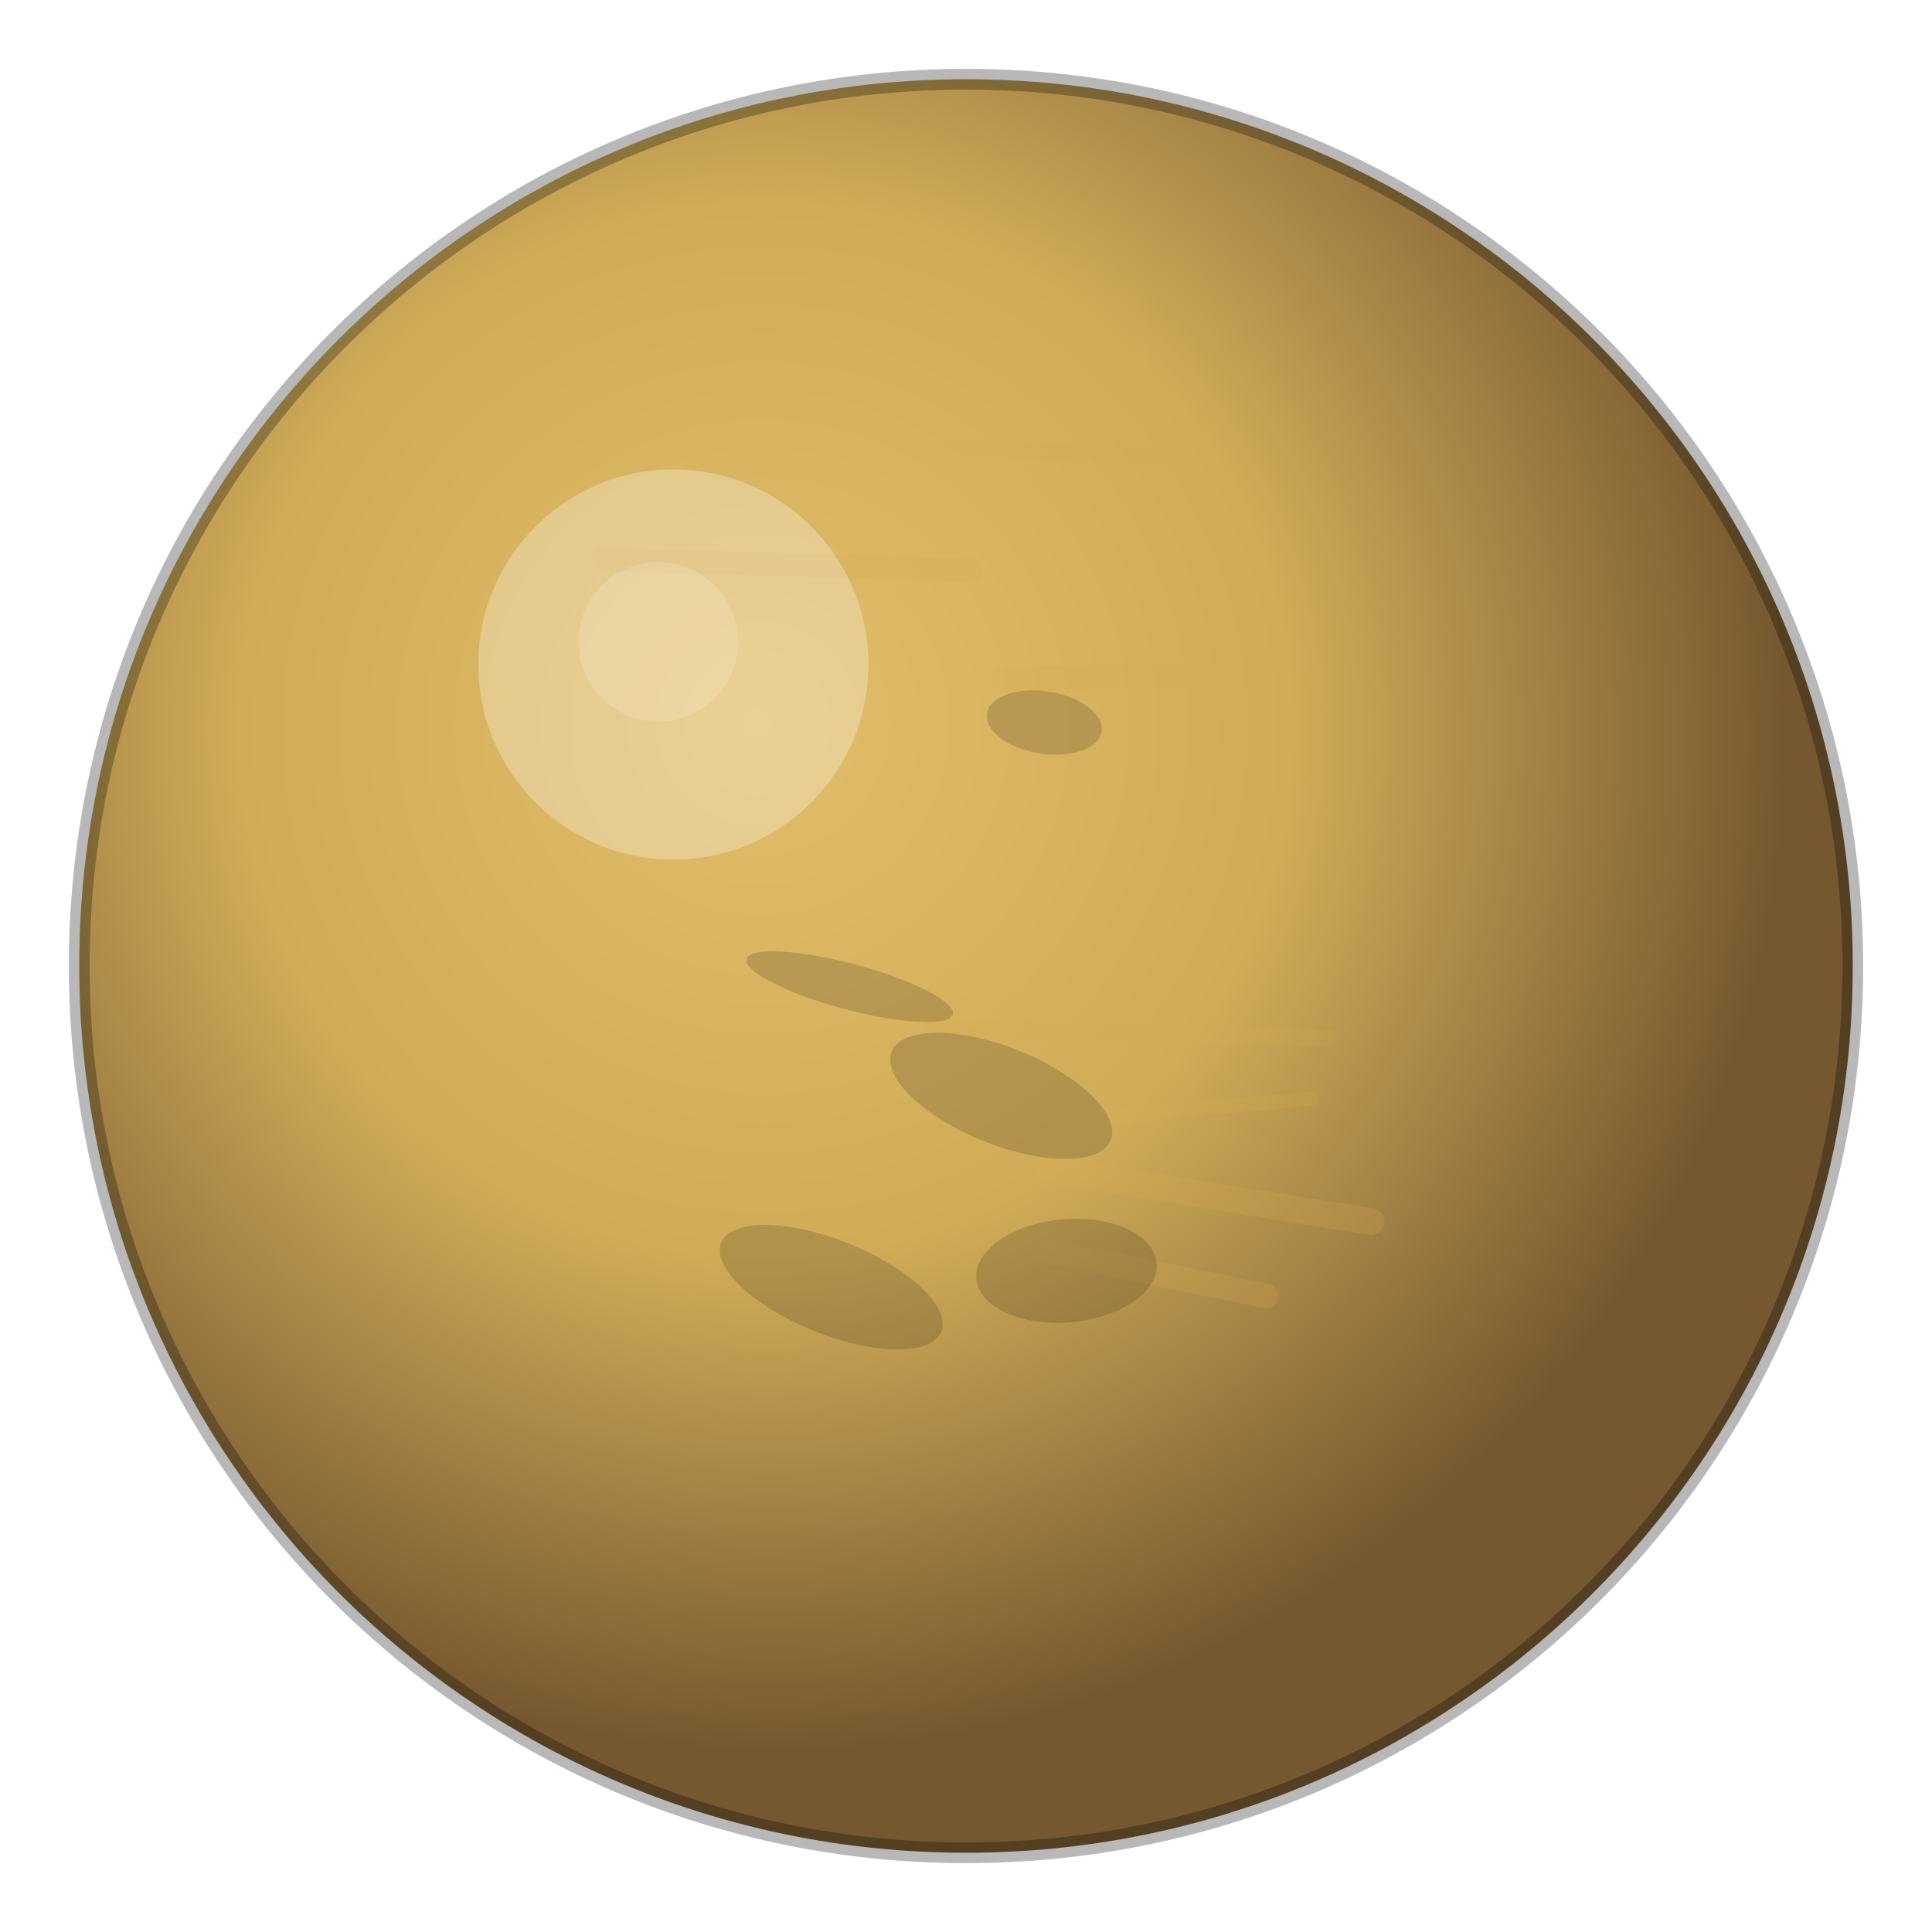
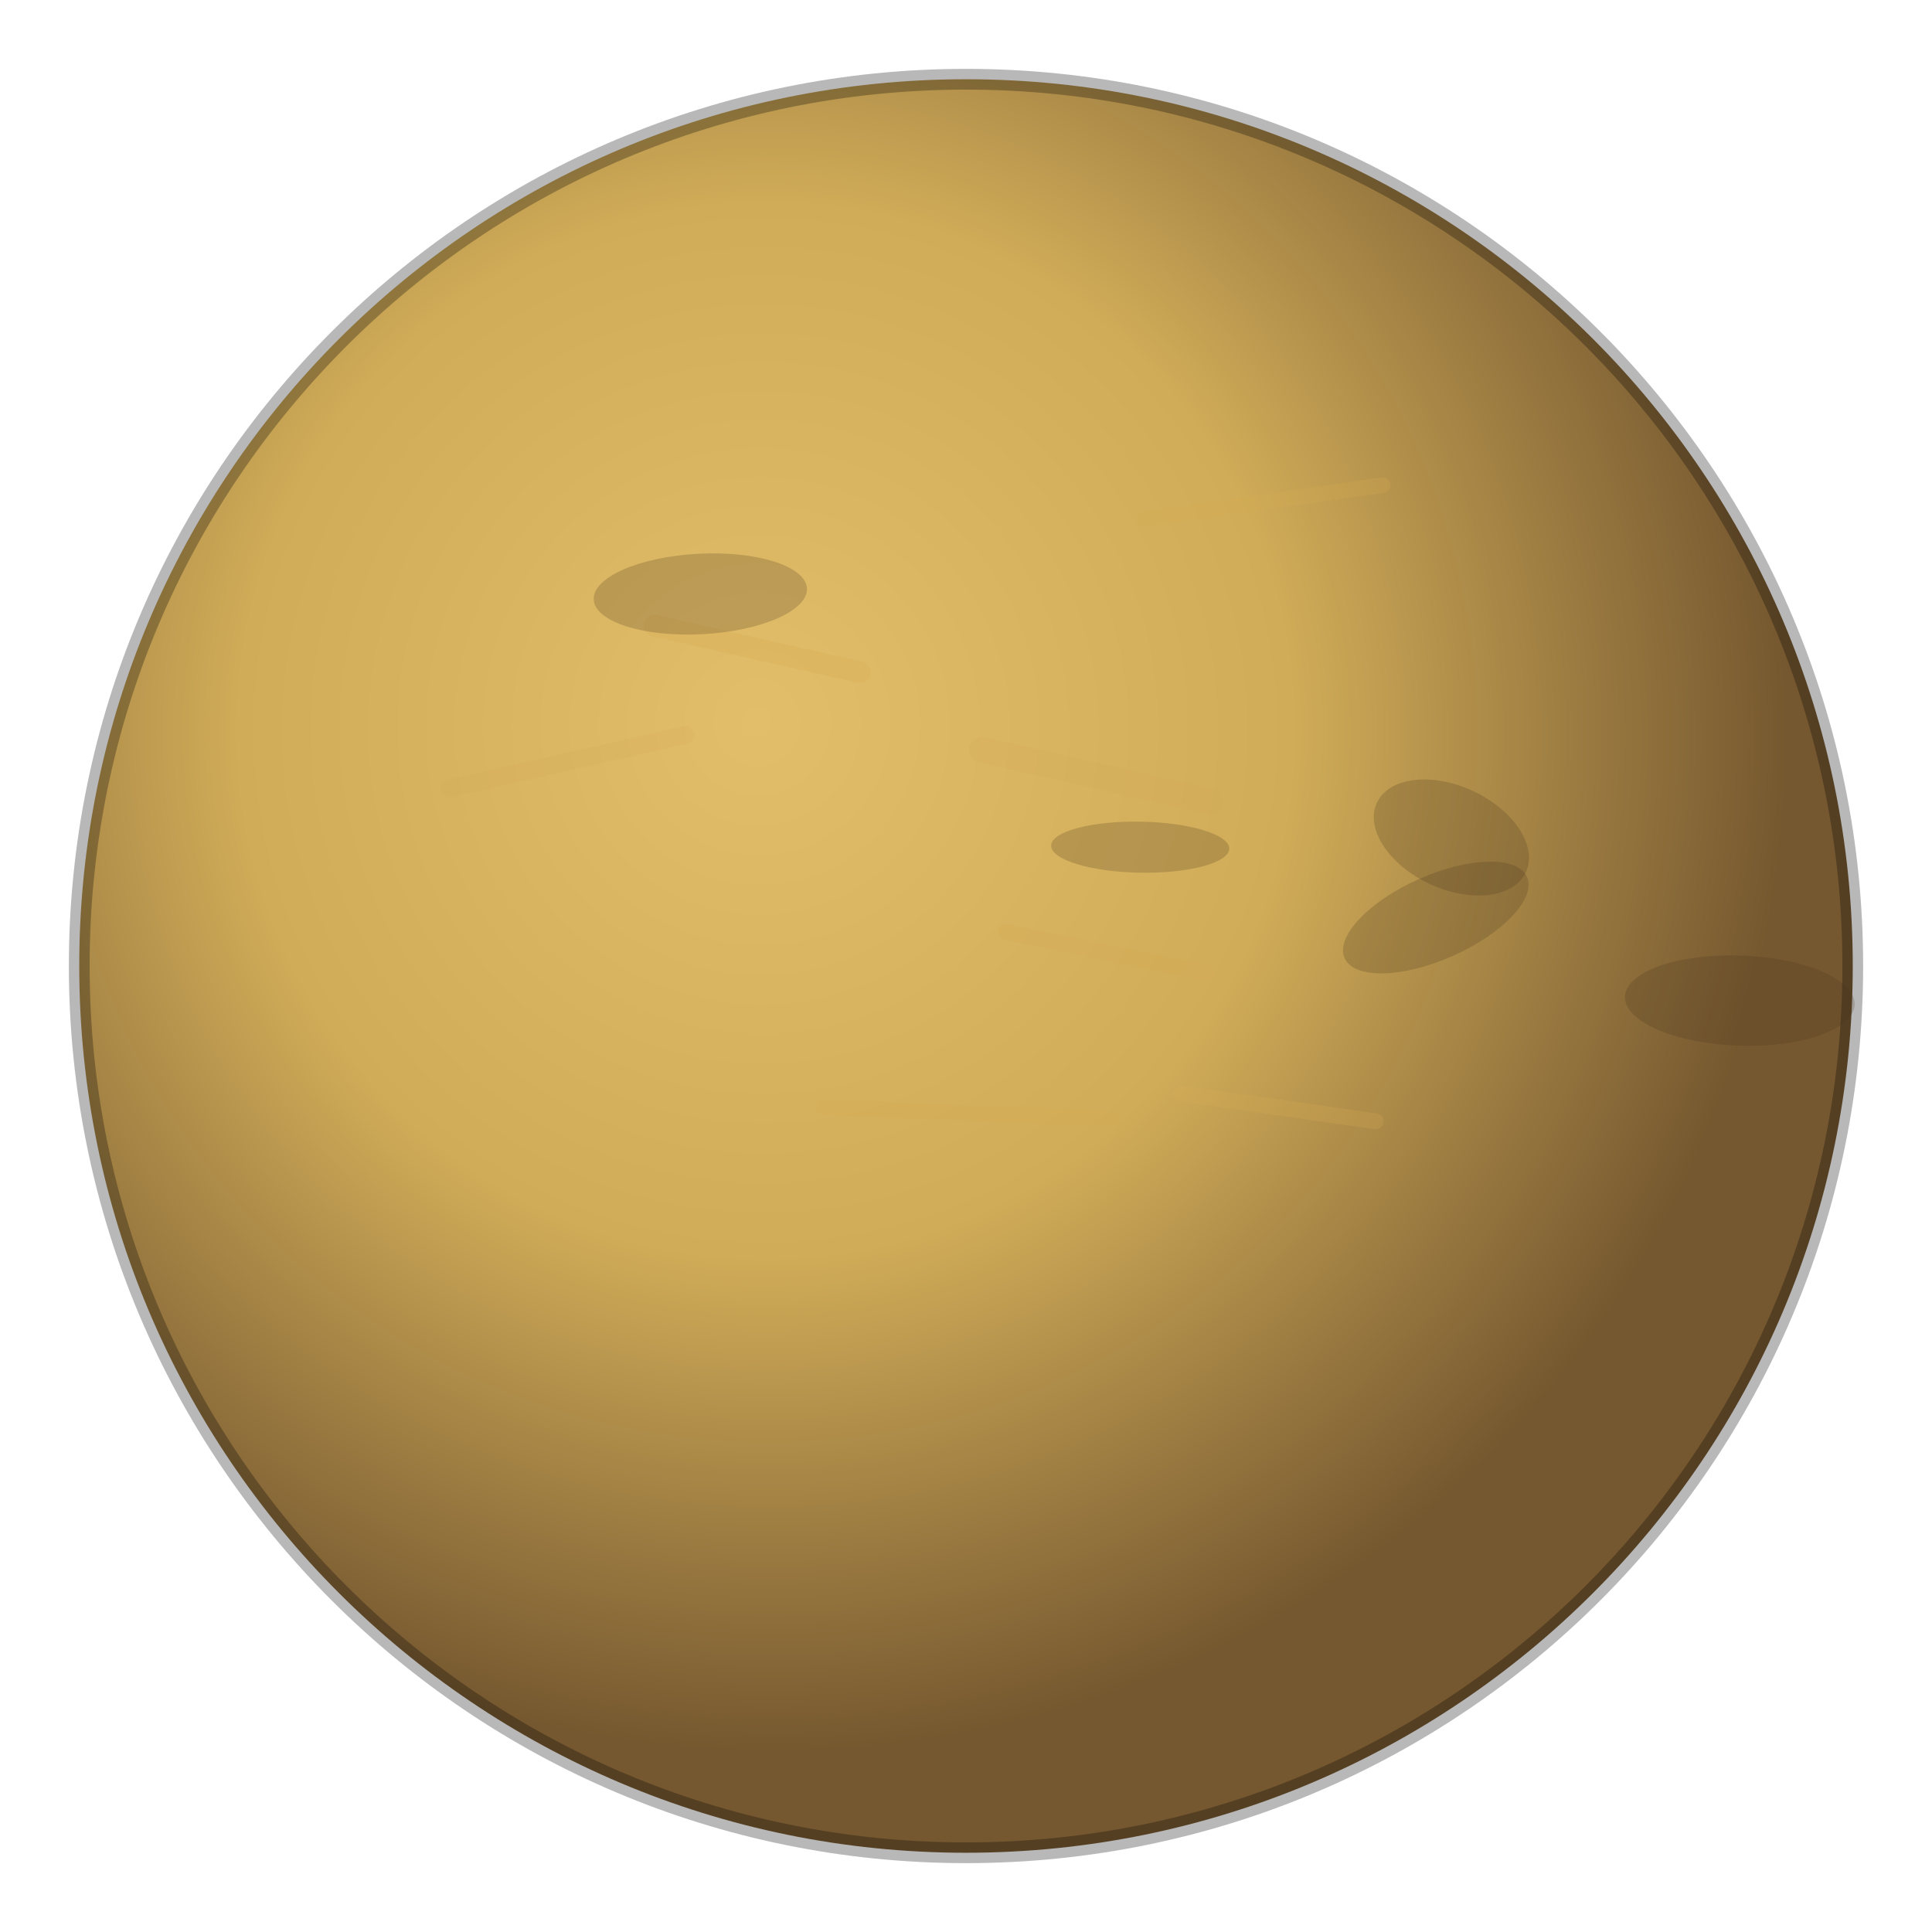
<svg xmlns="http://www.w3.org/2000/svg" width="512" height="512" viewBox="0 0 512 512">
  <defs>
    <radialGradient id="bodyDesert2" cx="39%" cy="37%" r="58%" fx="38%" fy="36%">
      <stop offset="0%" stop-color="rgb(226,190,106)" />
      <stop offset="52%" stop-color="rgb(208,172,88)" />
      <stop offset="100%" stop-color="rgb(118,88,48)" />
    </radialGradient>
  </defs>
  <circle cx="256" cy="256" r="235" fill="url(#bodyDesert2)" />
  <circle cx="256" cy="256" r="235" fill="none" stroke="rgba(0,0,0,0.28)" stroke-width="5.5" />
-   <path d="M 159.854,148.237 Q 208.479,149.668 257.105,151.099" fill="none" stroke="rgba(214,170,84,0.28)" stroke-width="6.175" stroke-linecap="round" />
-   <path d="M 278.064,309.959 Q 320.709,316.853 363.353,323.747" fill="none" stroke="rgba(214,170,84,0.23)" stroke-width="7.106" stroke-linecap="round" />
-   <path d="M 252.395,118.397 Q 287.123,120.287 321.85,122.177" fill="none" stroke="rgba(214,170,84,0.19)" stroke-width="4.489" stroke-linecap="round" />
-   <path d="M 278.488,331.839 Q 307.023,337.644 335.559,343.449" fill="none" stroke="rgba(214,170,84,0.24)" stroke-width="6.535" stroke-linecap="round" />
-   <path d="M 247.353,272.465 Q 299.693,273.747 352.033,275.029" fill="none" stroke="rgba(214,170,84,0.19)" stroke-width="4.532" stroke-linecap="round" />
-   <path d="M 265.884,180.008 Q 295.315,179.287 324.746,178.566" fill="none" stroke="rgba(214,170,84,0.26)" stroke-width="6.258" stroke-linecap="round" />
-   <path d="M 292.591,296.11 Q 320.051,293.611 347.512,291.113" fill="none" stroke="rgba(214,170,84,0.23)" stroke-width="3.792" stroke-linecap="round" />
-   <ellipse cx="265.33" cy="290.41" rx="31.307" ry="12.851" fill="rgba(70,52,28,0.22)" transform="rotate(22 265.3301 290.4097)" />
-   <ellipse cx="220.292" cy="341.113" rx="31.464" ry="12.454" fill="rgba(70,52,28,0.22)" transform="rotate(22 220.2916 341.1135)" />
-   <ellipse cx="225.183" cy="261.487" rx="28.3" ry="6.063" fill="rgba(70,52,28,0.22)" transform="rotate(15 225.1829 261.4875)" />
-   <ellipse cx="282.628" cy="336.785" rx="23.978" ry="13.679" fill="rgba(70,52,28,0.22)" transform="rotate(-5 282.6276 336.7848)" />
-   <ellipse cx="276.743" cy="191.471" rx="15.383" ry="8.279" fill="rgba(70,52,28,0.22)" transform="rotate(9 276.7426 191.4706)" />
-   <circle cx="178.45" cy="176.1" r="51.7" fill="rgba(255,255,255,0.28)" />
-   <circle cx="174.45" cy="170.1" r="21.15" fill="rgba(255,255,255,0.15)" />
+   <path d="M 119.258,208.922 Q 150.449,201.849 181.64,194.777" fill="none" stroke="rgba(214,170,84,0.18)" stroke-width="4.763" stroke-linecap="round" />
+   <path d="M 303.501,137.534 Q 334.969,133.045 366.437,128.555" fill="none" stroke="rgba(214,170,84,0.26)" stroke-width="4.087" stroke-linecap="round" />
+   <path d="M 266.694,247.027 Q 293.362,252.452 320.03,257.877" fill="none" stroke="rgba(214,170,84,0.24)" stroke-width="4.235" stroke-linecap="round" />
+   <path d="M 218.308,293.458 Q 256.59,294.965 294.872,296.471" fill="none" stroke="rgba(214,170,84,0.28)" stroke-width="4.054" stroke-linecap="round" />
+   <path d="M 173.453,165.806 Q 200.657,171.974 227.861,178.142" fill="none" stroke="rgba(214,170,84,0.27)" stroke-width="5.717" stroke-linecap="round" />
+   <path d="M 313.091,289.817 Q 338.839,293.49 364.588,297.164" fill="none" stroke="rgba(214,170,84,0.23)" stroke-width="4.209" stroke-linecap="round" />
+   <path d="M 260.237,198.718 Q 290.412,205.56 320.587,212.402" fill="none" stroke="rgba(214,170,84,0.18)" stroke-width="6.863" stroke-linecap="round" />
+   <ellipse cx="384.63" cy="221.946" rx="21.78" ry="13.587" fill="rgba(70,52,28,0.22)" transform="rotate(25 384.6297 221.9463)" />
+   <ellipse cx="302.167" cy="224.51" rx="23.606" ry="6.767" fill="rgba(70,52,28,0.22)" transform="rotate(1 302.1673 224.51)" />
+   <ellipse cx="380.503" cy="243.151" rx="26.46" ry="11.13" fill="rgba(70,52,28,0.22)" transform="rotate(-24 380.5028 243.1508)" />
+   <ellipse cx="185.593" cy="157.411" rx="28.292" ry="10.675" fill="rgba(70,52,28,0.22)" transform="rotate(-3 185.5935 157.4109)" />
+   <ellipse cx="461.064" cy="265.17" rx="30.458" ry="11.939" fill="rgba(70,52,28,0.22)" transform="rotate(2 461.0637 265.1696)" />
</svg>
